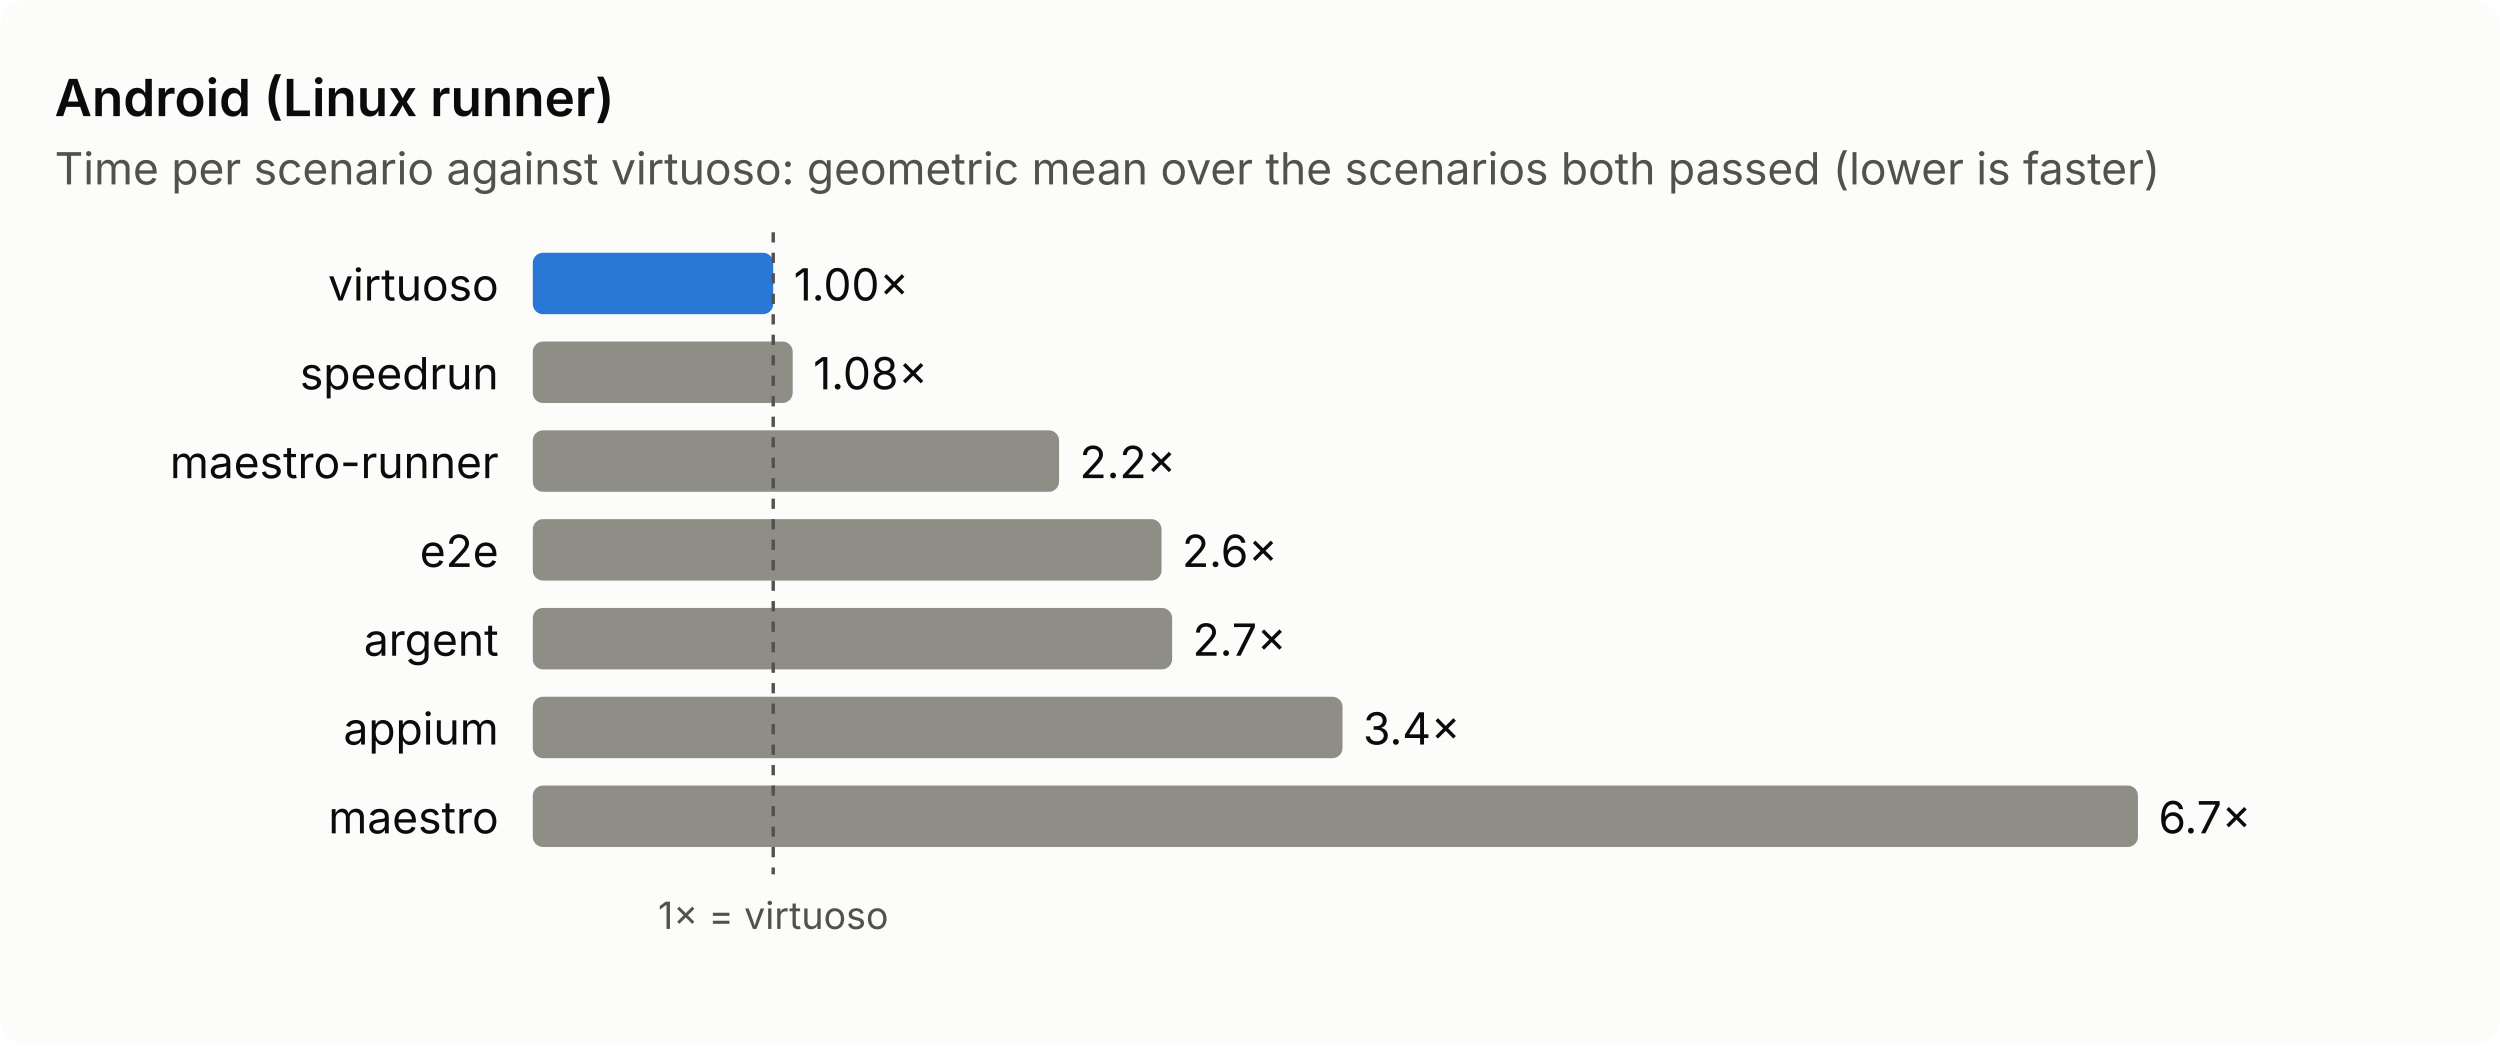
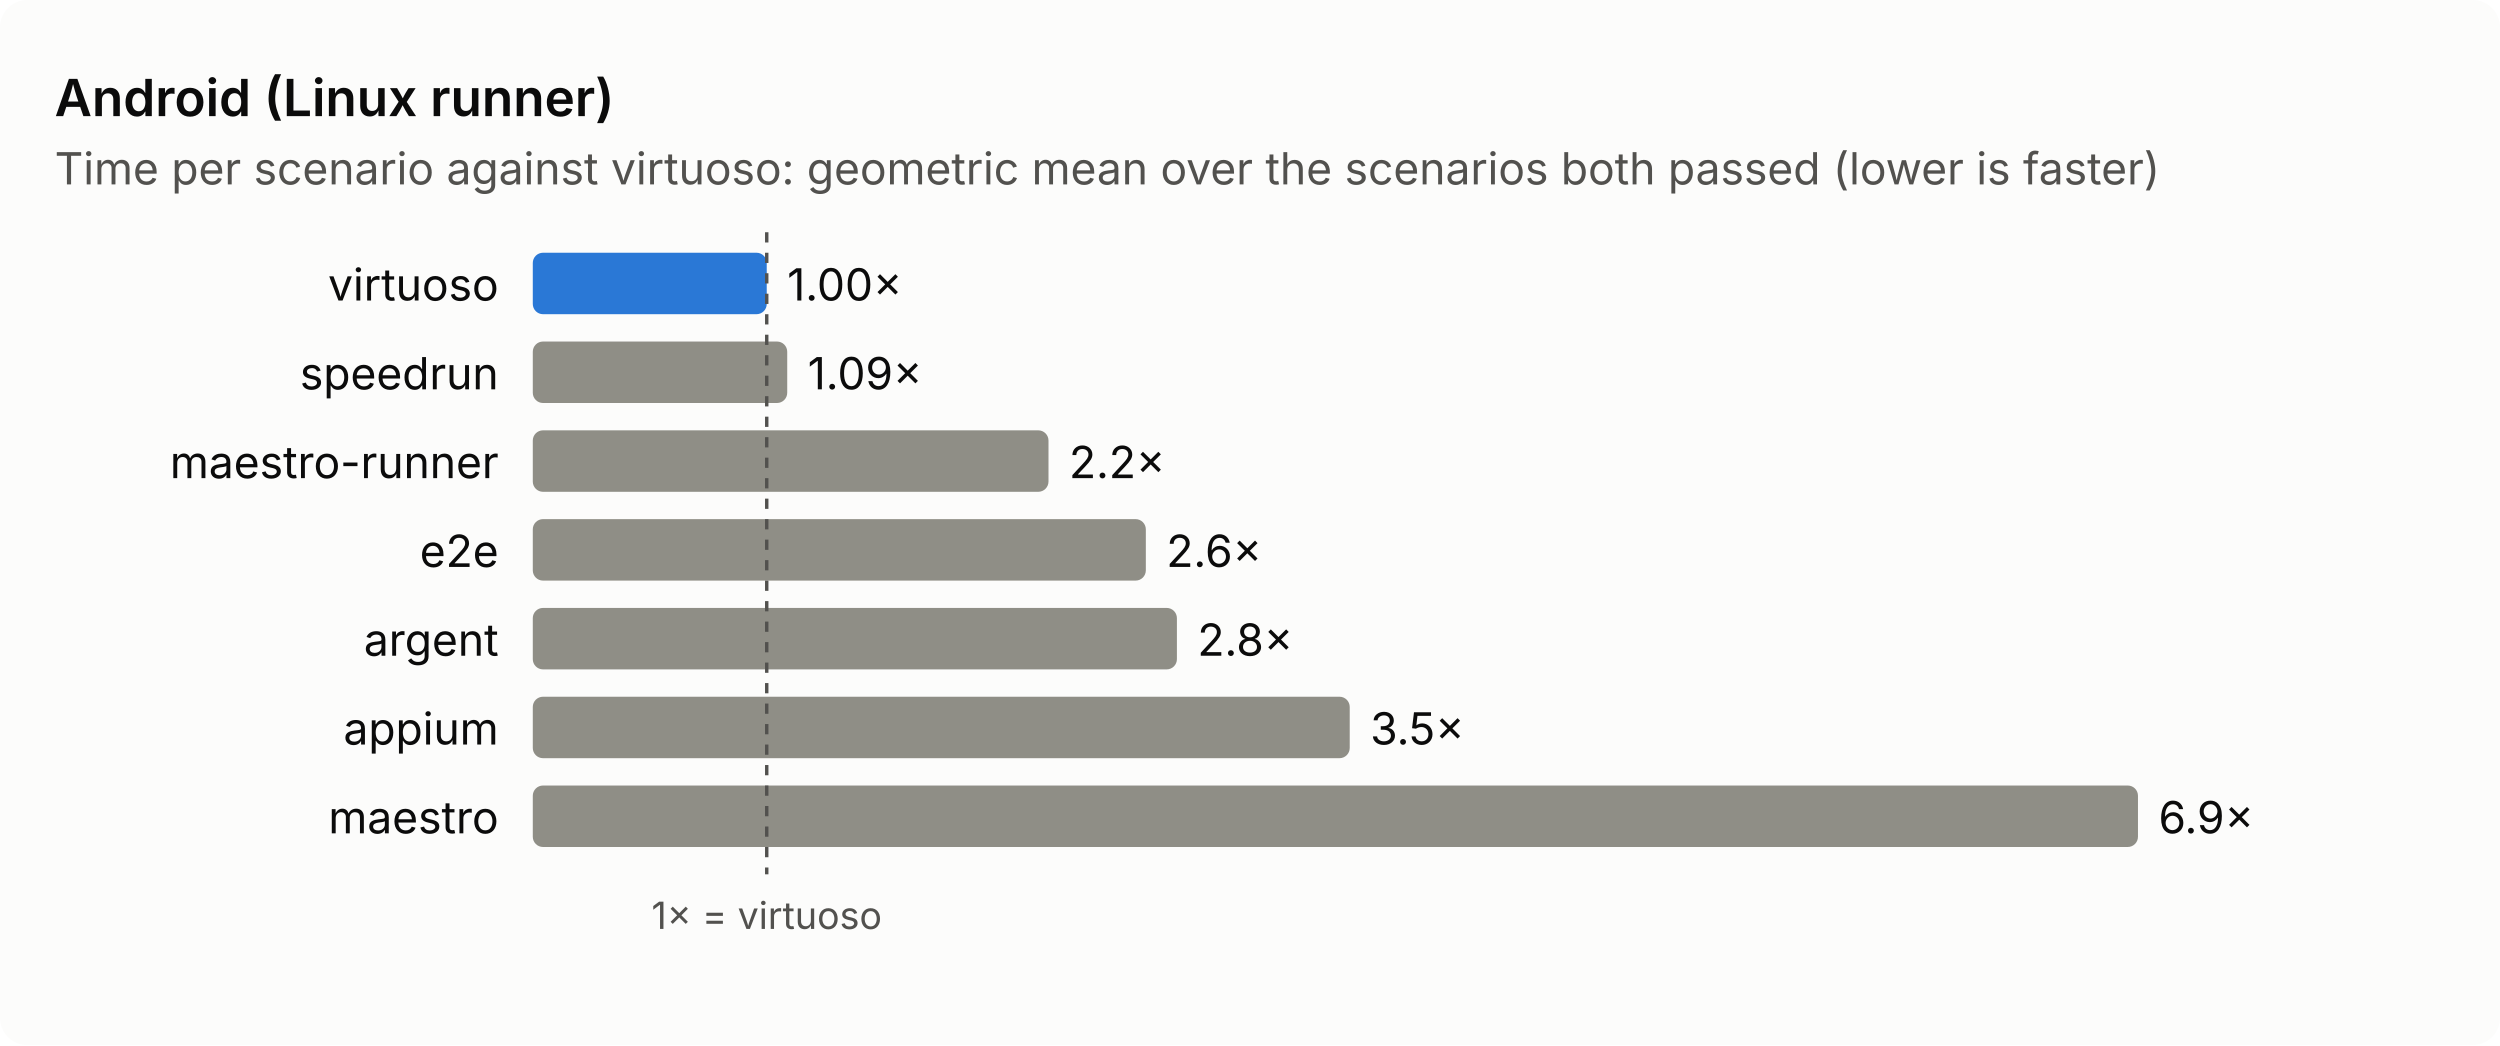
<svg xmlns="http://www.w3.org/2000/svg" viewBox="0 0 732 306" width="732" height="306" role="img" aria-label="Android (Linux runner): time per scenario against virtuoso">
  <style>text{font:13px system-ui,-apple-system,'Segoe UI',sans-serif;fill:#0b0b0b}.sub,.axis{fill:#52514e}.axis{font-size:11px}.title{font-size:15px;font-weight:600}.bg{fill:#fcfcfb}.bar{fill:#8f8e86}.base{fill:#2a78d6}.ref{stroke:#52514e;stroke-dasharray:3 3}@media (prefers-color-scheme: dark){.bg{fill:#1a1a19}text{fill:#f0efec}.sub,.axis{fill:#c3c2b7}.base{fill:#3987e5}.ref{stroke:#c3c2b7}}</style>
  <rect class="bg" width="732" height="306" rx="8" />
  <text class="title" x="16" y="34.0">Android (Linux runner)</text>
  <text class="sub" x="16" y="54.0">Time per scenario against virtuoso: geometric mean over the scenarios both passed (lower is faster)</text>
  <text x="146.0" y="88.0" text-anchor="end">virtuoso</text>
-   <rect class="bar base" x="156" y="74.0" width="70.4" height="18" rx="3" />
-   <text x="232.4" y="88.0">1.00×</text>
+   <rect class="bar base" x="156" y="74.0" width="68.5" height="18" rx="3" />
+   <text x="230.5" y="88.0">1.00×</text>
  <text x="146.0" y="114.0" text-anchor="end">speedrun</text>
-   <rect class="bar" x="156" y="100.0" width="76.1" height="18" rx="3" />
-   <text x="238.1" y="114.0">1.08×</text>
+   <rect class="bar" x="156" y="100.0" width="74.5" height="18" rx="3" />
+   <text x="236.5" y="114.0">1.09×</text>
  <text x="146.0" y="140.0" text-anchor="end">maestro-runner</text>
-   <rect class="bar" x="156" y="126.0" width="154.1" height="18" rx="3" />
-   <text x="316.1" y="140.0">2.2×</text>
+   <rect class="bar" x="156" y="126.0" width="151.0" height="18" rx="3" />
+   <text x="313.0" y="140.0">2.2×</text>
  <text x="146.0" y="166.0" text-anchor="end">e2e</text>
-   <rect class="bar" x="156" y="152.0" width="184.1" height="18" rx="3" />
-   <text x="346.1" y="166.0">2.6×</text>
+   <rect class="bar" x="156" y="152.0" width="179.5" height="18" rx="3" />
+   <text x="341.5" y="166.0">2.6×</text>
  <text x="146.0" y="192.0" text-anchor="end">argent</text>
-   <rect class="bar" x="156" y="178.0" width="187.2" height="18" rx="3" />
-   <text x="349.2" y="192.0">2.7×</text>
+   <rect class="bar" x="156" y="178.0" width="188.6" height="18" rx="3" />
+   <text x="350.6" y="192.0">2.8×</text>
  <text x="146.0" y="218.0" text-anchor="end">appium</text>
-   <rect class="bar" x="156" y="204.0" width="237.1" height="18" rx="3" />
-   <text x="399.1" y="218.0">3.4×</text>
+   <rect class="bar" x="156" y="204.0" width="239.2" height="18" rx="3" />
+   <text x="401.2" y="218.0">3.5×</text>
  <text x="146.0" y="244.0" text-anchor="end">maestro</text>
  <rect class="bar" x="156" y="230.0" width="470.0" height="18" rx="3" />
-   <text x="632.0" y="244.0">6.7×</text>
-   <line class="ref" x1="226.4" y1="68.0" x2="226.4" y2="256.0" />
-   <text class="axis" x="226.4" y="272.0" text-anchor="middle">1× = virtuoso</text>
+   <text x="632.0" y="244.0">6.9×</text>
+   <line class="ref" x1="224.5" y1="68.0" x2="224.5" y2="256.0" />
+   <text class="axis" x="224.5" y="272.0" text-anchor="middle">1× = virtuoso</text>
</svg>
